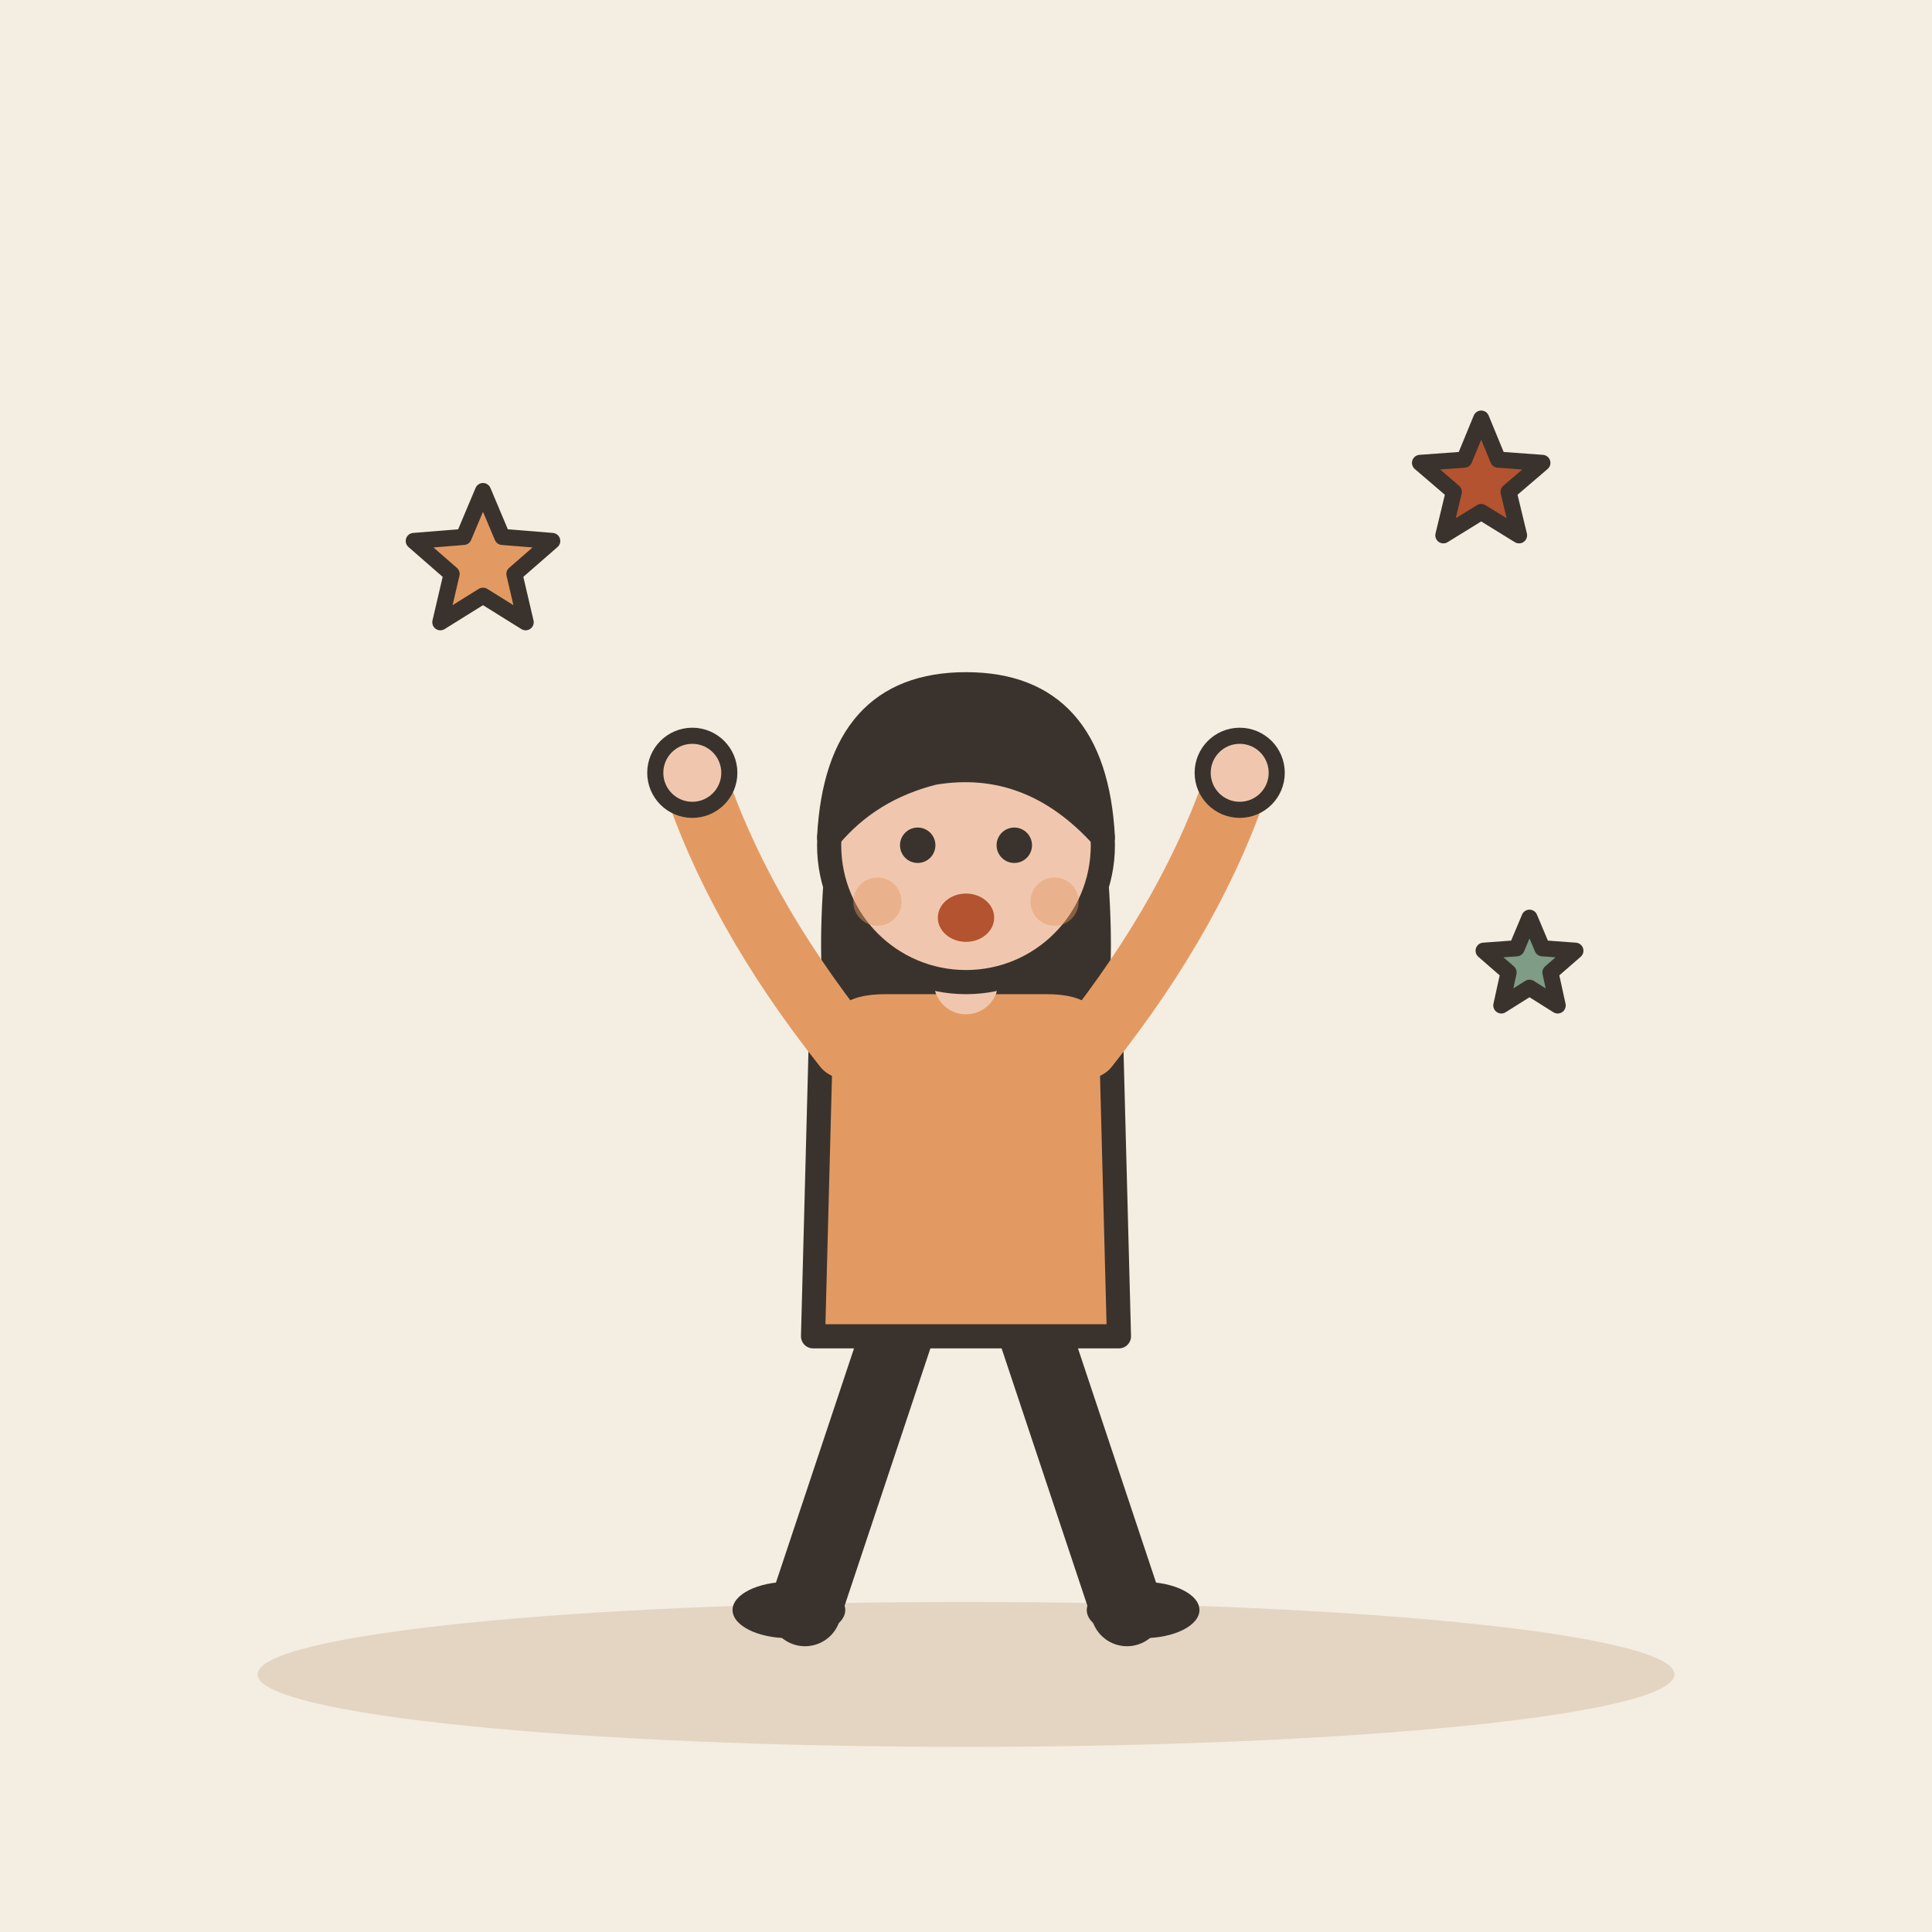
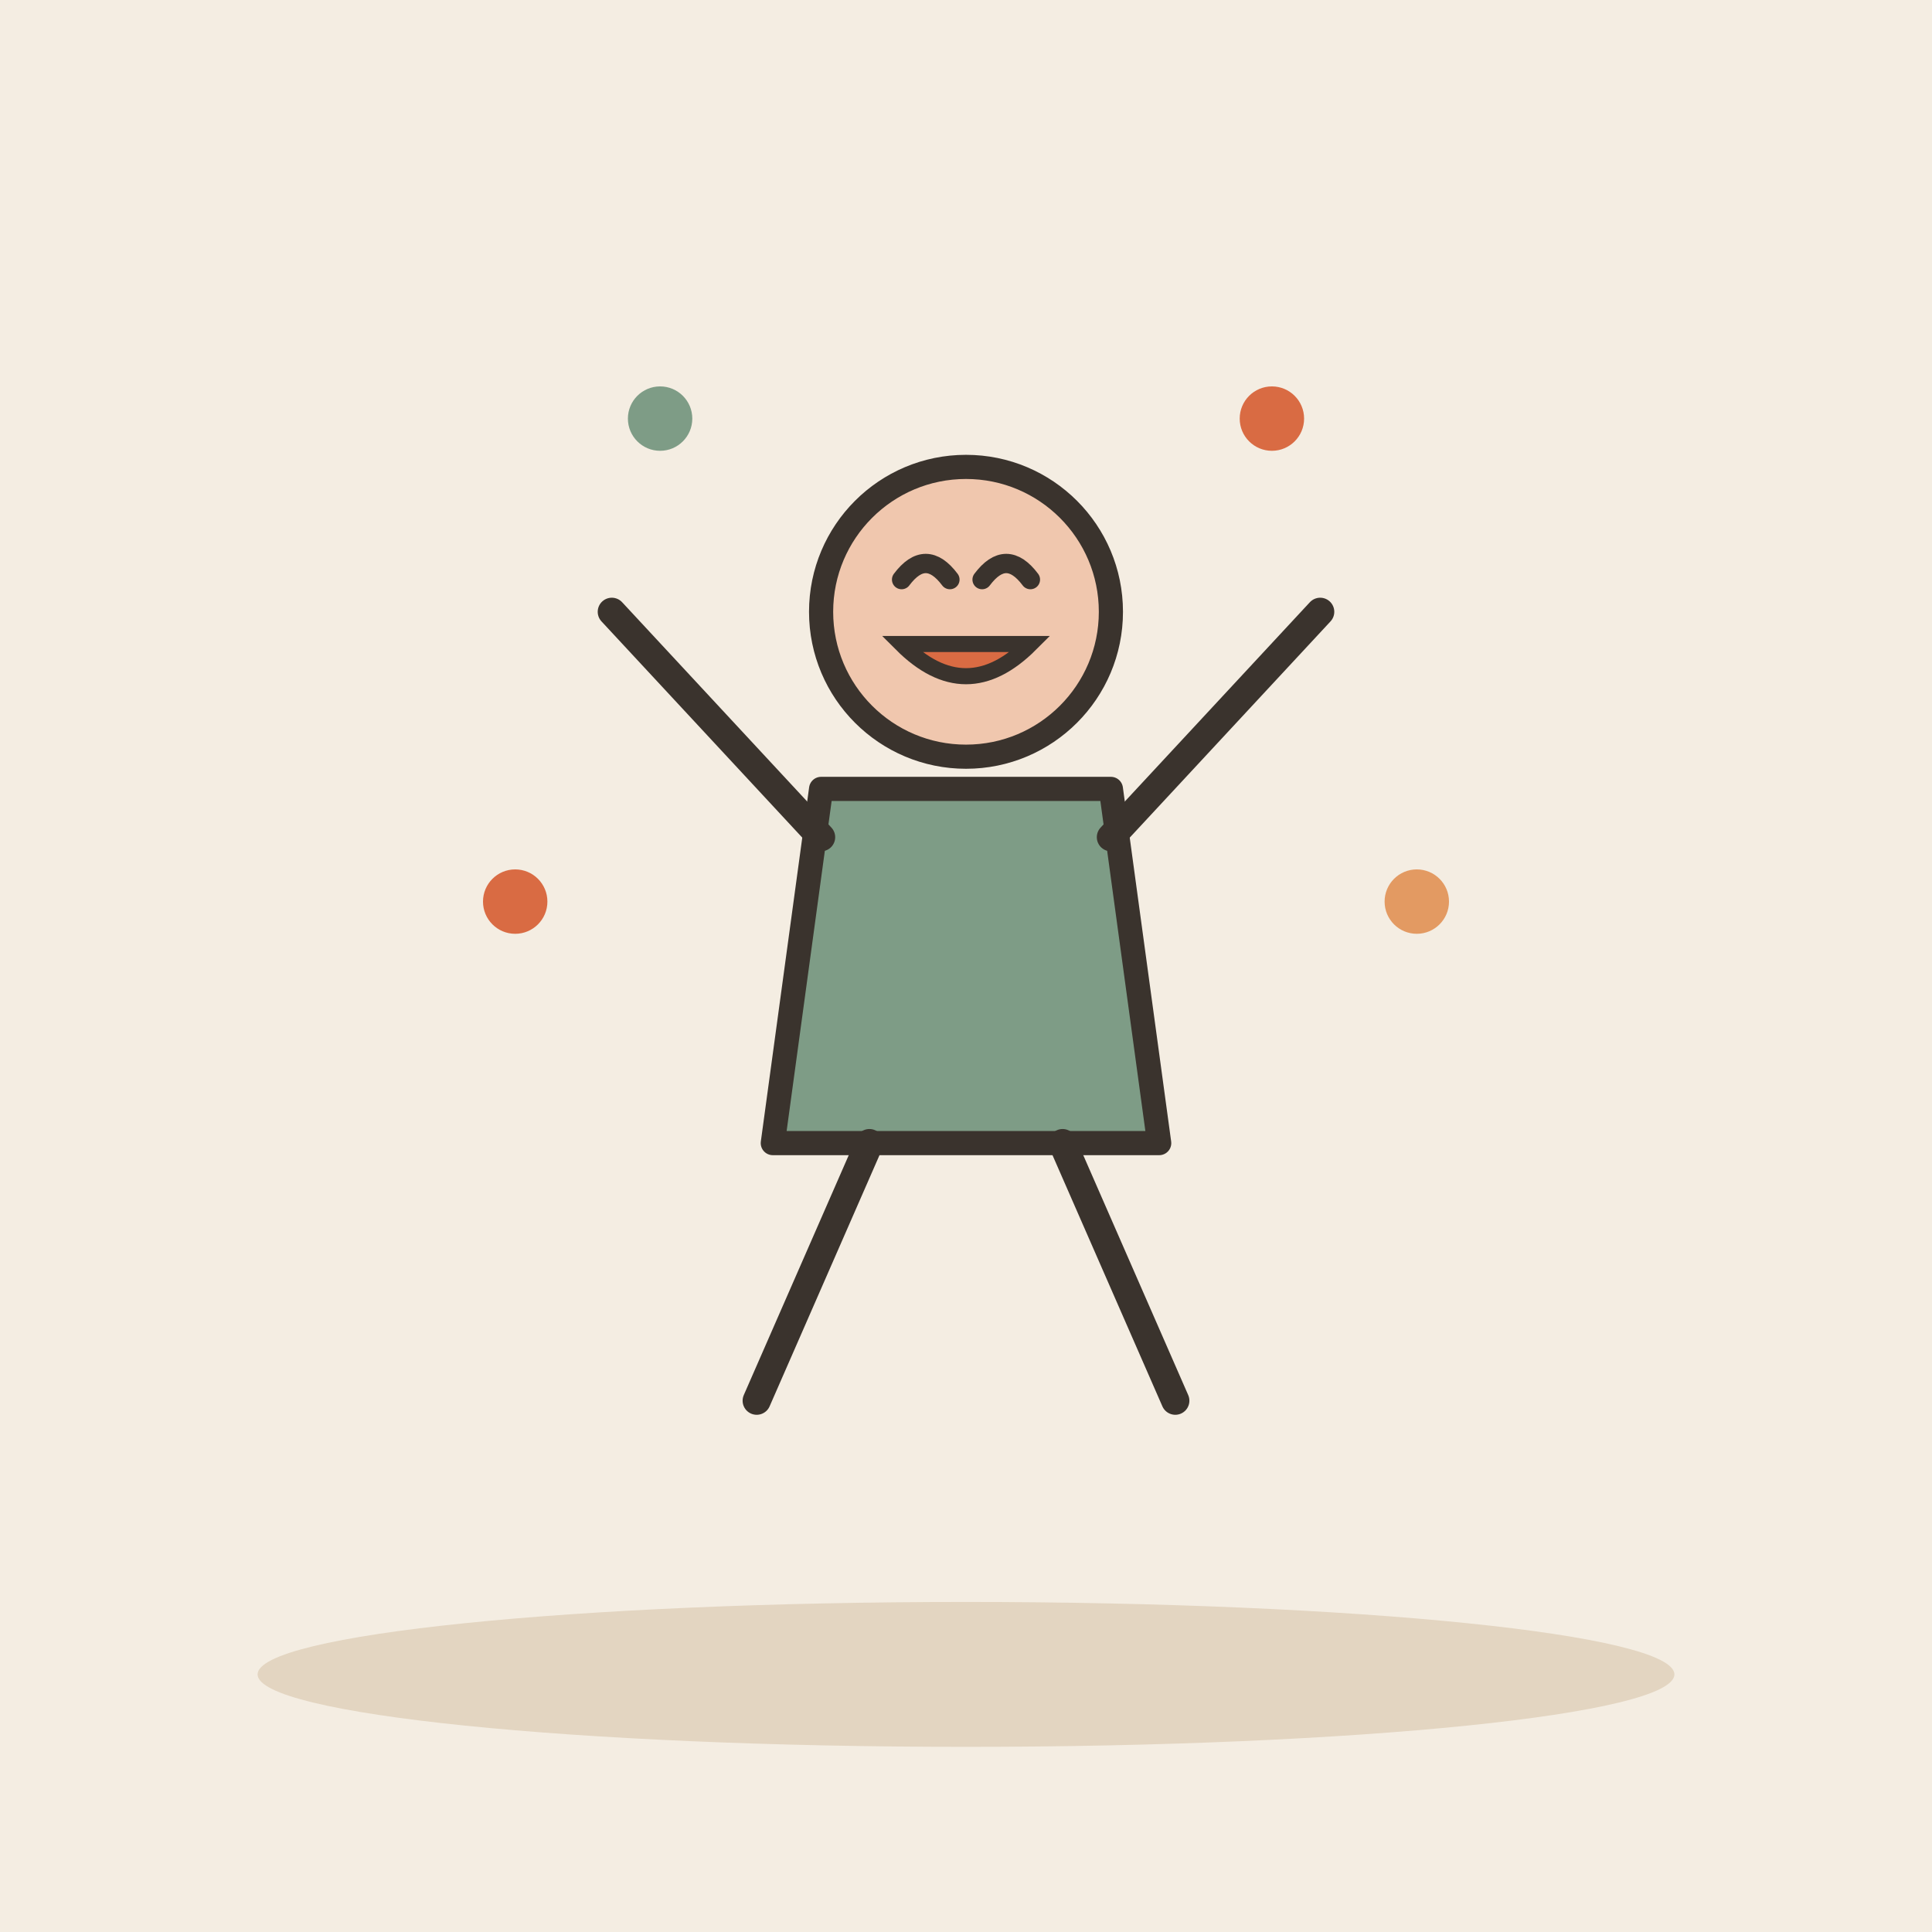
<svg xmlns="http://www.w3.org/2000/svg" viewBox="0 0 240 240" data-style="editorial">
  <rect width="240" height="240" fill="#F4EDE2" />
  <ellipse cx="120" cy="208" rx="88" ry="9" fill="#E3D5C1" />
-   <g transform="translate(120 206)">
-     <path d="M-8 -42L-20 -6" stroke="#3A332D" stroke-width="9" stroke-linecap="round" fill="none" />
-     <path d="M8 -42L20 -6" stroke="#3A332D" stroke-width="9" stroke-linecap="round" fill="none" />
-     <ellipse cx="-22" cy="-6" rx="7" ry="3.5" fill="#3A332D" />
-     <ellipse cx="22" cy="-6" rx="7" ry="3.5" fill="#3A332D" />
-     <path d="M-17 -104Q-20 -78 -14 -70L-6 -78L6 -78L14 -70Q20 -78 17 -104Z" fill="#3A332D" />
-     <path d="M-18 -78Q-18 -84 -10 -84L10 -84Q18 -84 18 -78L19 -40L-19 -40Z" fill="#E39A62" stroke="#3A332D" stroke-width="3" stroke-linecap="round" stroke-linejoin="round" />
-     <path d="M-15 -76Q-28.5 -93 -34 -110" fill="none" stroke="#E39A62" stroke-width="8" stroke-linecap="round" stroke-linejoin="round" />
-     <circle cx="-34" cy="-110" r="4.6" fill="#F0C7AE" stroke="#3A332D" stroke-linecap="round" stroke-linejoin="round" stroke-width="2" />
-     <path d="M15 -76Q28.5 -93 34 -110" fill="none" stroke="#E39A62" stroke-width="8" stroke-linecap="round" stroke-linejoin="round" />
-     <circle cx="34" cy="-110" r="4.6" fill="#F0C7AE" stroke="#3A332D" stroke-linecap="round" stroke-linejoin="round" stroke-width="2" />
-     <path d="M0 -84L0 -88" stroke="#F0C7AE" stroke-width="8" stroke-linecap="round" fill="none" />
-     <circle cx="0" cy="-101" r="17" fill="#F0C7AE" stroke="#3A332D" stroke-width="3" stroke-linecap="round" stroke-linejoin="round" />
-     <path d="M-17 -102Q-16 -121 0 -121Q16 -121 17 -102Q8 -112 -4 -110Q-12 -108 -17 -102Z" fill="#3A332D" stroke="#3A332D" stroke-width="3" stroke-linecap="round" stroke-linejoin="round" />
-     <circle cx="-6" cy="-101" r="2.2" fill="#3A332D" />
-     <circle cx="6" cy="-101" r="2.2" fill="#3A332D" />
-     <ellipse cx="0" cy="-92" rx="3.5" ry="3" fill="#B4532F" />
-     <circle cx="-11" cy="-94" r="3" fill="#E39A62" opacity="0.45" />
-     <circle cx="11" cy="-94" r="3" fill="#E39A62" opacity="0.45" />
-   </g>
-   <path d="M60.0 61.0L62.4 66.7L68.6 67.2L63.9 71.3L65.3 77.3L60.0 74.0L54.7 77.3L56.1 71.3L51.4 67.2L57.6 66.7Z" fill="#E39A62" stroke="#3A332D" stroke-width="2" stroke-linecap="round" stroke-linejoin="round" />
-   <path d="M184.0 52.0L186.1 57.1L191.6 57.5L187.4 61.1L188.7 66.5L184.0 63.6L179.3 66.5L180.6 61.1L176.4 57.5L181.9 57.1Z" fill="#B4532F" stroke="#3A332D" stroke-width="2" stroke-linecap="round" stroke-linejoin="round" />
-   <path d="M190.0 114.0L191.6 117.8L195.7 118.1L192.6 120.8L193.5 124.9L190.0 122.7L186.5 124.9L187.4 120.8L184.3 118.1L188.4 117.8Z" fill="#7E9C86" stroke="#3A332D" stroke-width="2" stroke-linecap="round" stroke-linejoin="round" />
+   <circle cx="120" cy="76" r="18" fill="#F0C7AE" stroke="#3A332D" stroke-width="3" />
+   <path d="M112 72 Q115 68 118 72 M122 72 Q125 68 128 72" fill="none" stroke="#3A332D" stroke-width="2.4" stroke-linecap="round" />
+   <path d="M112 80 Q120 88 128 80 Z" fill="#D96B43" stroke="#3A332D" stroke-width="2" />
+   <path d="M102 98 H138 L144 142 H96 Z" fill="#7E9C86" stroke="#3A332D" stroke-width="3" stroke-linejoin="round" />
+   <path d="M102 104 L76 76 M138 104 L164 76" stroke="#3A332D" stroke-width="3.5" stroke-linecap="round" />
+   <path d="M108 142 L94 174 M132 142 L146 174" stroke="#3A332D" stroke-width="3.5" stroke-linecap="round" />
+   <circle cx="64" cy="112" r="4" fill="#D96B43" />
+   <circle cx="176" cy="112" r="4" fill="#E39A62" />
+   <circle cx="82" cy="52" r="4" fill="#7E9C86" />
+   <circle cx="158" cy="52" r="4" fill="#D96B43" />
</svg>
